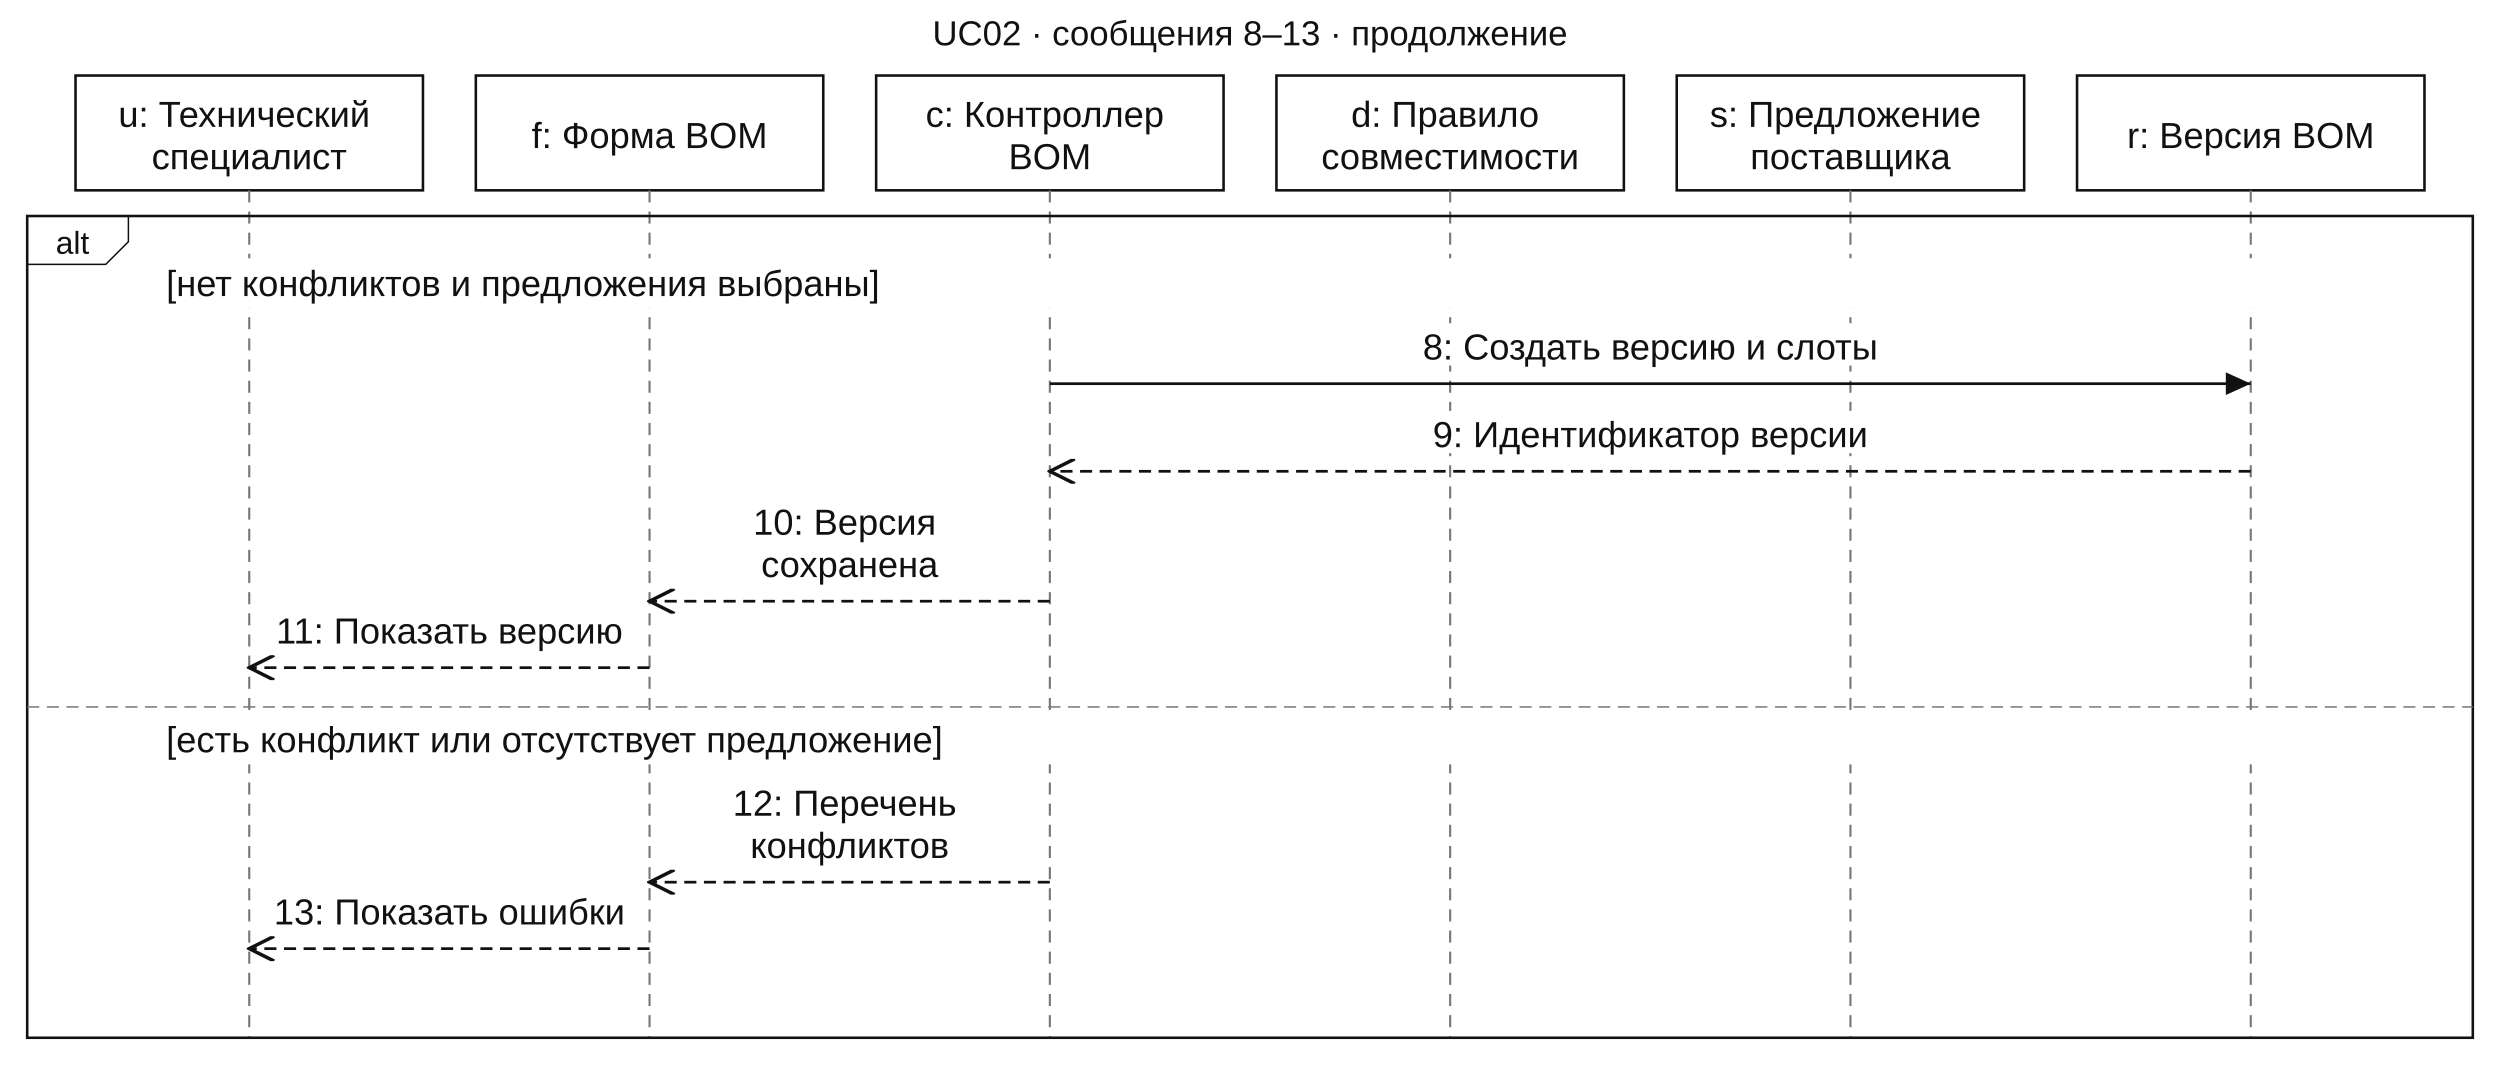
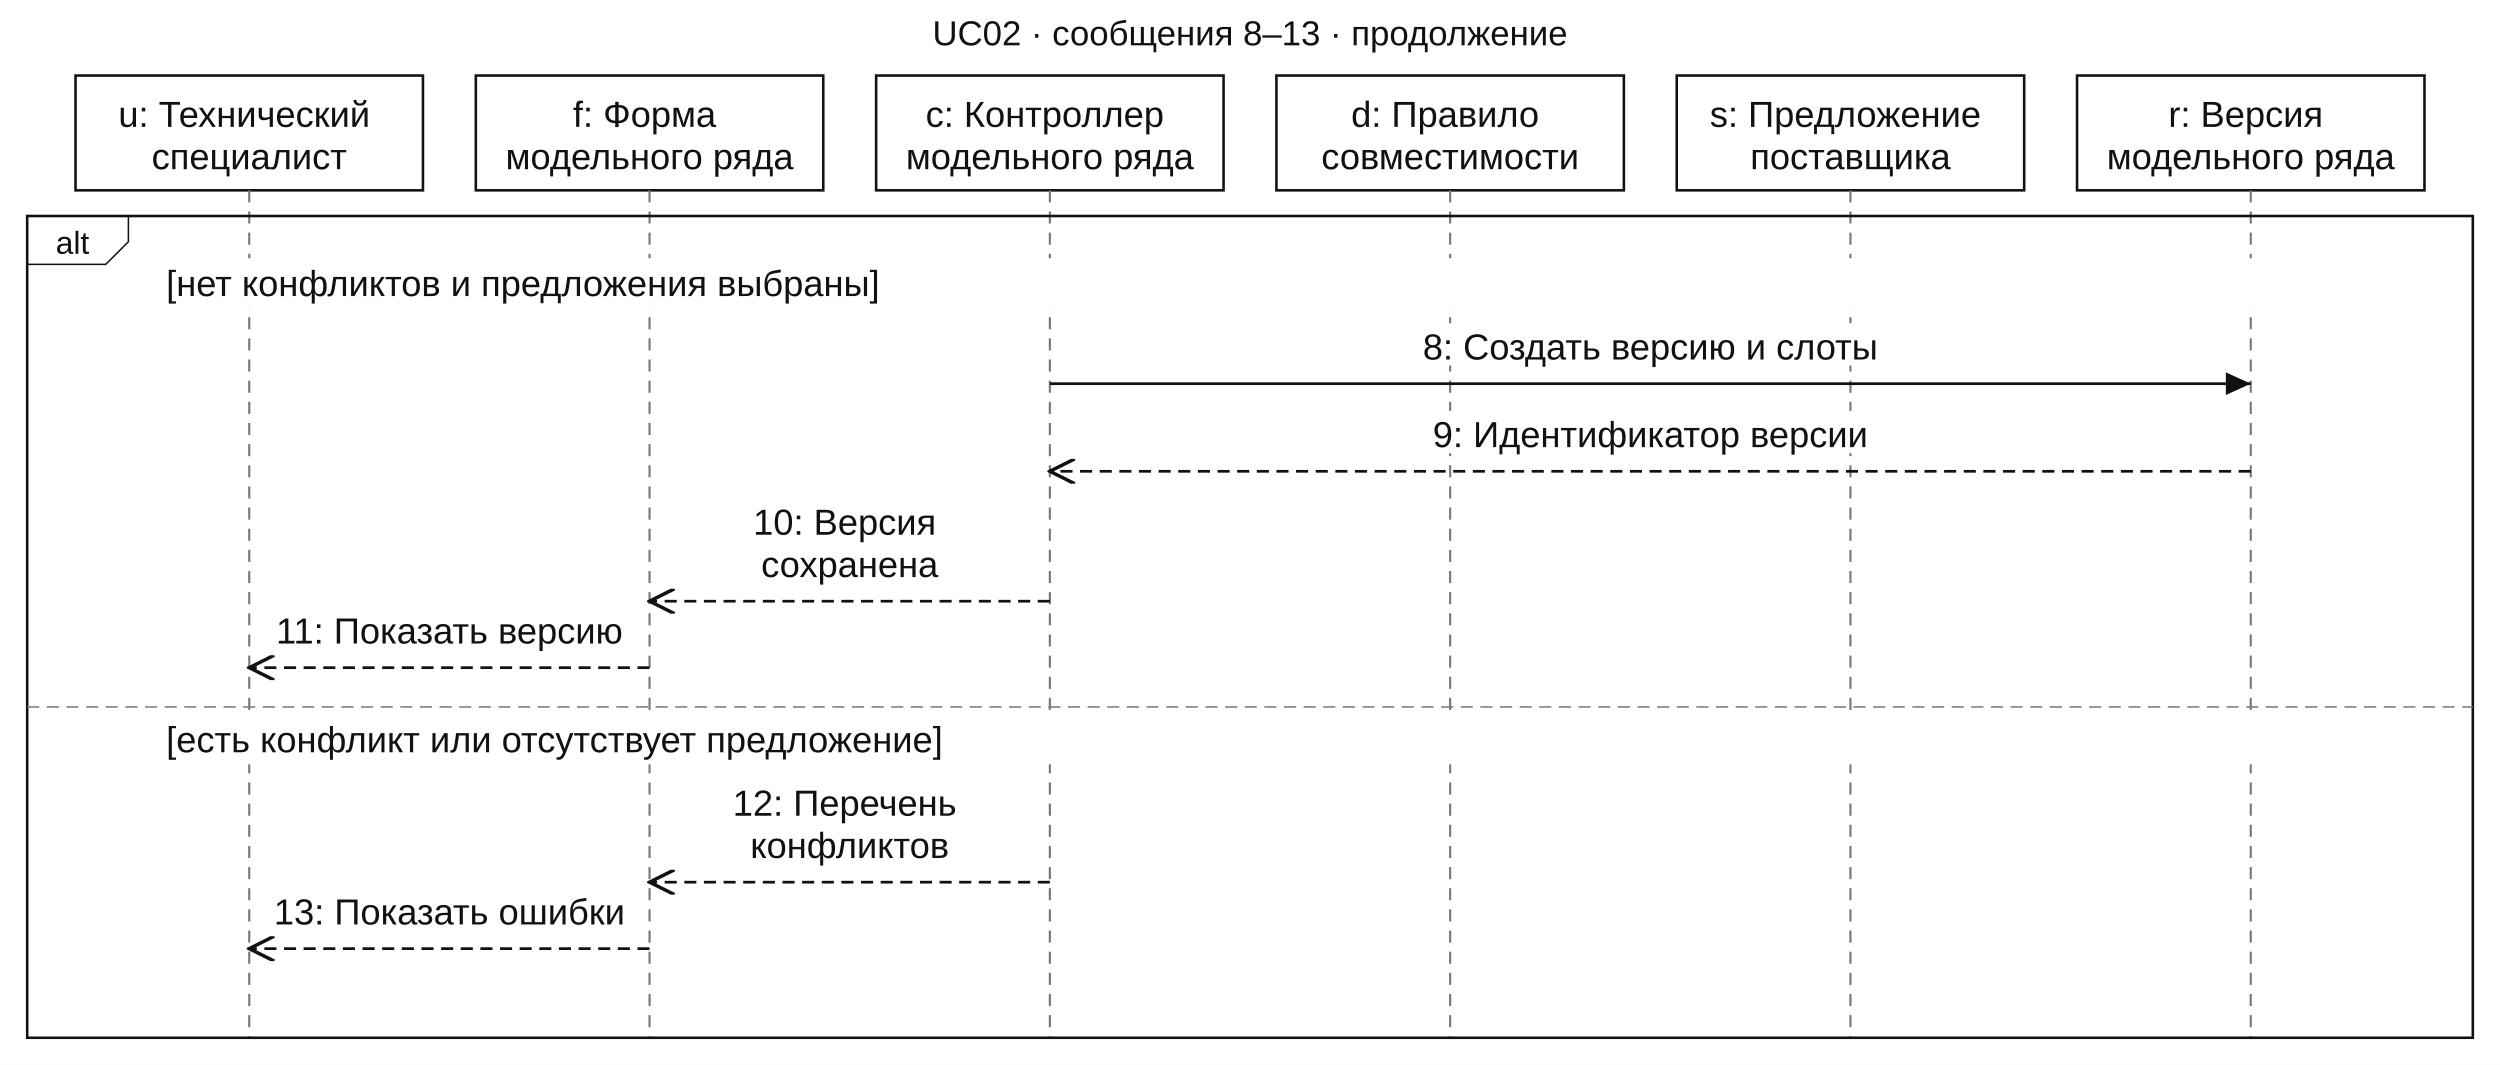
<svg xmlns="http://www.w3.org/2000/svg" width="1655" height="705" viewBox="0 0 1655 705">
  <defs>
    <marker id="call" viewBox="0 0 12 10" markerWidth="10" markerHeight="9" refX="11" refY="5" orient="auto">
      <path d="M0 0 L11 5 L0 10 Z" fill="#111" />
    </marker>
    <marker id="reply" viewBox="0 0 12 10" markerWidth="11" markerHeight="10" refX="11" refY="5" orient="auto">
      <path d="M1 0 L11 5 L1 10" fill="none" stroke="#111" stroke-width="1.4" />
    </marker>
  </defs>
  <rect width="100%" height="100%" fill="white" />
  <g font-family="Arial">
    <text x="827.5" y="30" font-size="23" text-anchor="middle" fill="#111">
      <tspan x="827.5" dy="0">UC02 · сообщения 8–13 · продолжение</tspan>
    </text>
    <rect x="50" y="50" width="230" height="76" fill="white" stroke="#111" stroke-width="1.7" />
    <text x="165" y="84" font-size="24" text-anchor="middle" fill="#111">
      <tspan x="165" dy="0">u: Технический</tspan>
      <tspan x="165" dy="28">специалист</tspan>
    </text>
    <path d="M165 126 V687" stroke="#777" stroke-width="1.4" stroke-dasharray="8 6" fill="none" />
    <rect x="315" y="50" width="230" height="76" fill="white" stroke="#111" stroke-width="1.7" />
-     <text x="430" y="98" font-size="24" text-anchor="middle" fill="#111">
-       <tspan x="430" dy="0">f: Форма BOM</tspan>
+     <text x="430" y="84" font-size="24" text-anchor="middle" fill="#111">
+       <tspan x="430" dy="0">f: Форма</tspan>
+       <tspan x="430" dy="28">модельного ряда</tspan>
    </text>
    <path d="M430 126 V687" stroke="#777" stroke-width="1.4" stroke-dasharray="8 6" fill="none" />
    <rect x="580" y="50" width="230" height="76" fill="white" stroke="#111" stroke-width="1.7" />
    <text x="695" y="84" font-size="24" text-anchor="middle" fill="#111">
      <tspan x="695" dy="0">c: Контроллер</tspan>
-       <tspan x="695" dy="28">BOM</tspan>
+       <tspan x="695" dy="28">модельного ряда</tspan>
    </text>
    <path d="M695 126 V687" stroke="#777" stroke-width="1.4" stroke-dasharray="8 6" fill="none" />
    <rect x="845" y="50" width="230" height="76" fill="white" stroke="#111" stroke-width="1.7" />
    <text x="960" y="84" font-size="24" text-anchor="middle" fill="#111">
      <tspan x="960" dy="0">d: Правило</tspan>
      <tspan x="960" dy="28">совместимости</tspan>
    </text>
    <path d="M960 126 V687" stroke="#777" stroke-width="1.4" stroke-dasharray="8 6" fill="none" />
    <rect x="1110" y="50" width="230" height="76" fill="white" stroke="#111" stroke-width="1.7" />
    <text x="1225" y="84" font-size="24" text-anchor="middle" fill="#111">
      <tspan x="1225" dy="0">s: Предложение</tspan>
      <tspan x="1225" dy="28">поставщика</tspan>
    </text>
    <path d="M1225 126 V687" stroke="#777" stroke-width="1.4" stroke-dasharray="8 6" fill="none" />
    <rect x="1375" y="50" width="230" height="76" fill="white" stroke="#111" stroke-width="1.7" />
-     <text x="1490" y="98" font-size="24" text-anchor="middle" fill="#111">
-       <tspan x="1490" dy="0">r: Версия BOM</tspan>
+     <text x="1490" y="84" font-size="24" text-anchor="middle" fill="#111">
+       <tspan x="1490" dy="0">r: Версия</tspan>
+       <tspan x="1490" dy="28">модельного ряда</tspan>
    </text>
    <path d="M1490 126 V687" stroke="#777" stroke-width="1.4" stroke-dasharray="8 6" fill="none" />
    <rect x="18" y="143" width="1619" height="544" fill="none" stroke="#111" stroke-width="1.7" />
    <path d="M18 175 H70 L85 160 V143" stroke="#111" fill="none" />
    <text x="48" y="168" font-size="21" text-anchor="middle" fill="#111">
      <tspan x="48" dy="0">alt</tspan>
    </text>
    <rect x="98" y="171" width="1525" height="33" fill="white" />
    <text x="110" y="196" font-size="24" text-anchor="start" fill="#111">
      <tspan x="110" dy="0">[нет конфликтов и предложения выбраны]</tspan>
    </text>
    <path d="M18 468 H1637" stroke="#777" stroke-dasharray="8 5" fill="none" />
    <rect x="98" y="473" width="1525" height="33" fill="white" />
    <text x="110" y="498" font-size="24" text-anchor="start" fill="#111">
      <tspan x="110" dy="0">[есть конфликт или отсутствует предложение]</tspan>
    </text>
    <path d="M695 254 H1490" stroke="#111" stroke-width="1.8" fill="none" marker-end="url(#call)" />
    <rect x="937" y="214" width="311" height="28" fill="white" />
    <text x="1092.5" y="238" font-size="24" text-anchor="middle" fill="#111">
      <tspan x="1092.5" dy="0">8: Создать версию и слоты</tspan>
    </text>
    <path d="M1490 312 H695" stroke="#111" stroke-width="1.8" stroke-dasharray="8 5" fill="none" marker-end="url(#reply)" />
    <rect x="943.5" y="272" width="298" height="28" fill="white" />
    <text x="1092.5" y="296" font-size="24" text-anchor="middle" fill="#111">
      <tspan x="1092.5" dy="0">9: Идентификатор версии</tspan>
    </text>
    <path d="M695 398 H430" stroke="#111" stroke-width="1.8" stroke-dasharray="8 5" fill="none" marker-end="url(#reply)" />
    <rect x="497.5" y="330" width="130" height="56" fill="white" />
    <text x="562.5" y="354" font-size="24" text-anchor="middle" fill="#111">
      <tspan x="562.5" dy="0">10: Версия</tspan>
      <tspan x="562.5" dy="28">сохранена</tspan>
    </text>
    <path d="M430 442 H165" stroke="#111" stroke-width="1.8" stroke-dasharray="8 5" fill="none" marker-end="url(#reply)" />
    <rect x="178" y="402" width="239" height="28" fill="white" />
    <text x="297.5" y="426" font-size="24" text-anchor="middle" fill="#111">
      <tspan x="297.5" dy="0">11: Показать версию</tspan>
    </text>
    <path d="M695 584 H430" stroke="#111" stroke-width="1.8" stroke-dasharray="8 5" fill="none" marker-end="url(#reply)" />
    <rect x="483.5" y="516" width="158" height="56" fill="white" />
    <text x="562.5" y="540" font-size="24" text-anchor="middle" fill="#111">
      <tspan x="562.5" dy="0">12: Перечень</tspan>
      <tspan x="562.5" dy="28">конфликтов</tspan>
    </text>
    <path d="M430 628 H165" stroke="#111" stroke-width="1.8" stroke-dasharray="8 5" fill="none" marker-end="url(#reply)" />
    <rect x="177" y="588" width="241" height="28" fill="white" />
    <text x="297.5" y="612" font-size="24" text-anchor="middle" fill="#111">
      <tspan x="297.5" dy="0">13: Показать ошибки</tspan>
    </text>
  </g>
</svg>
